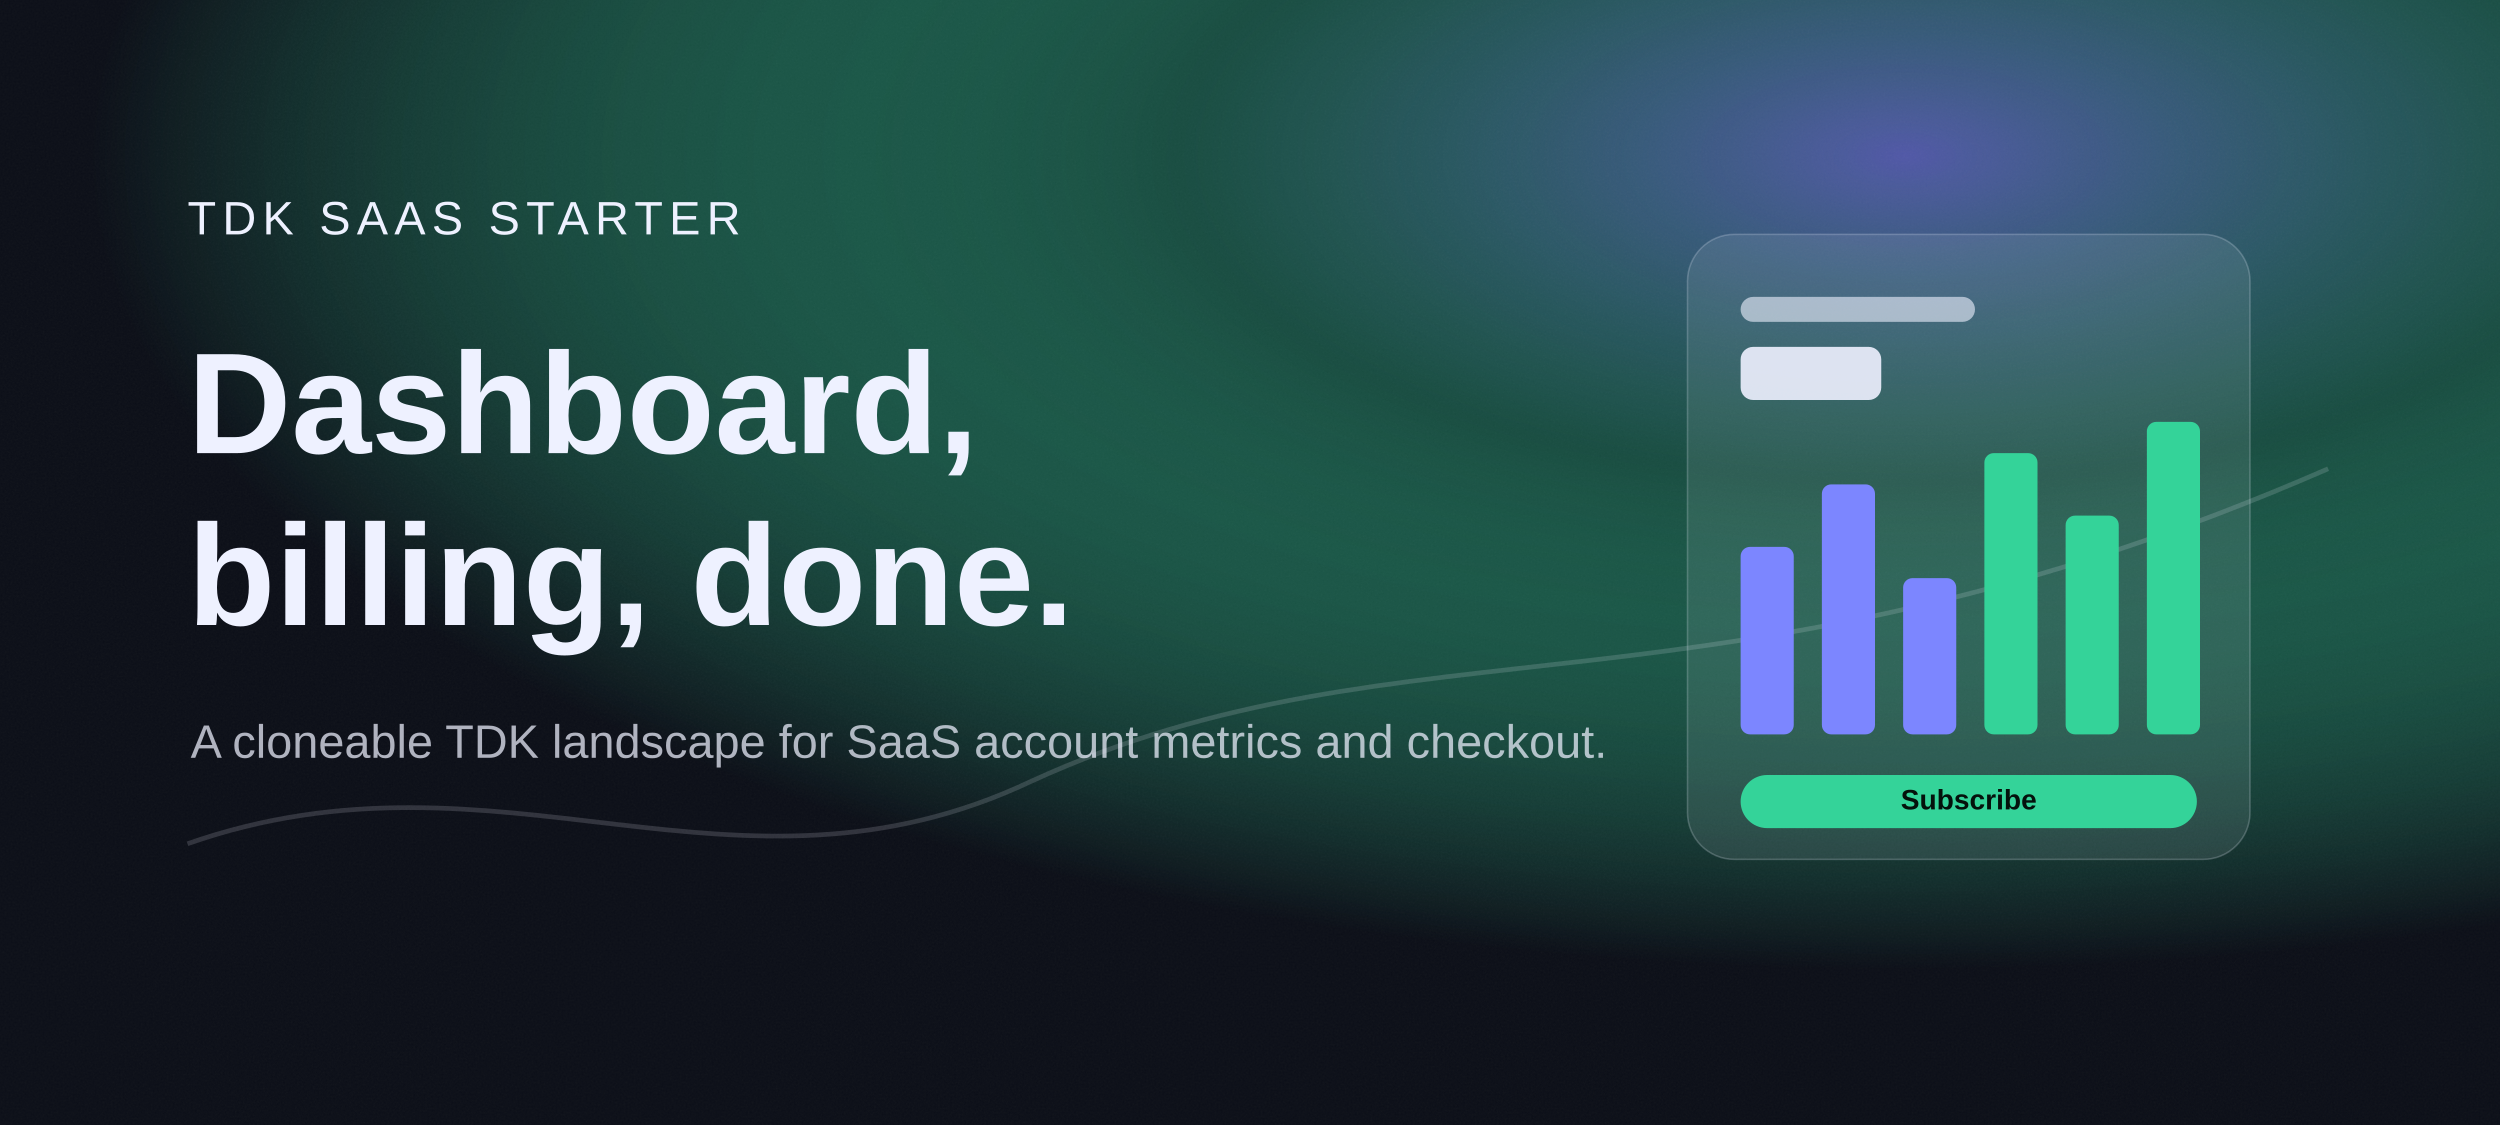
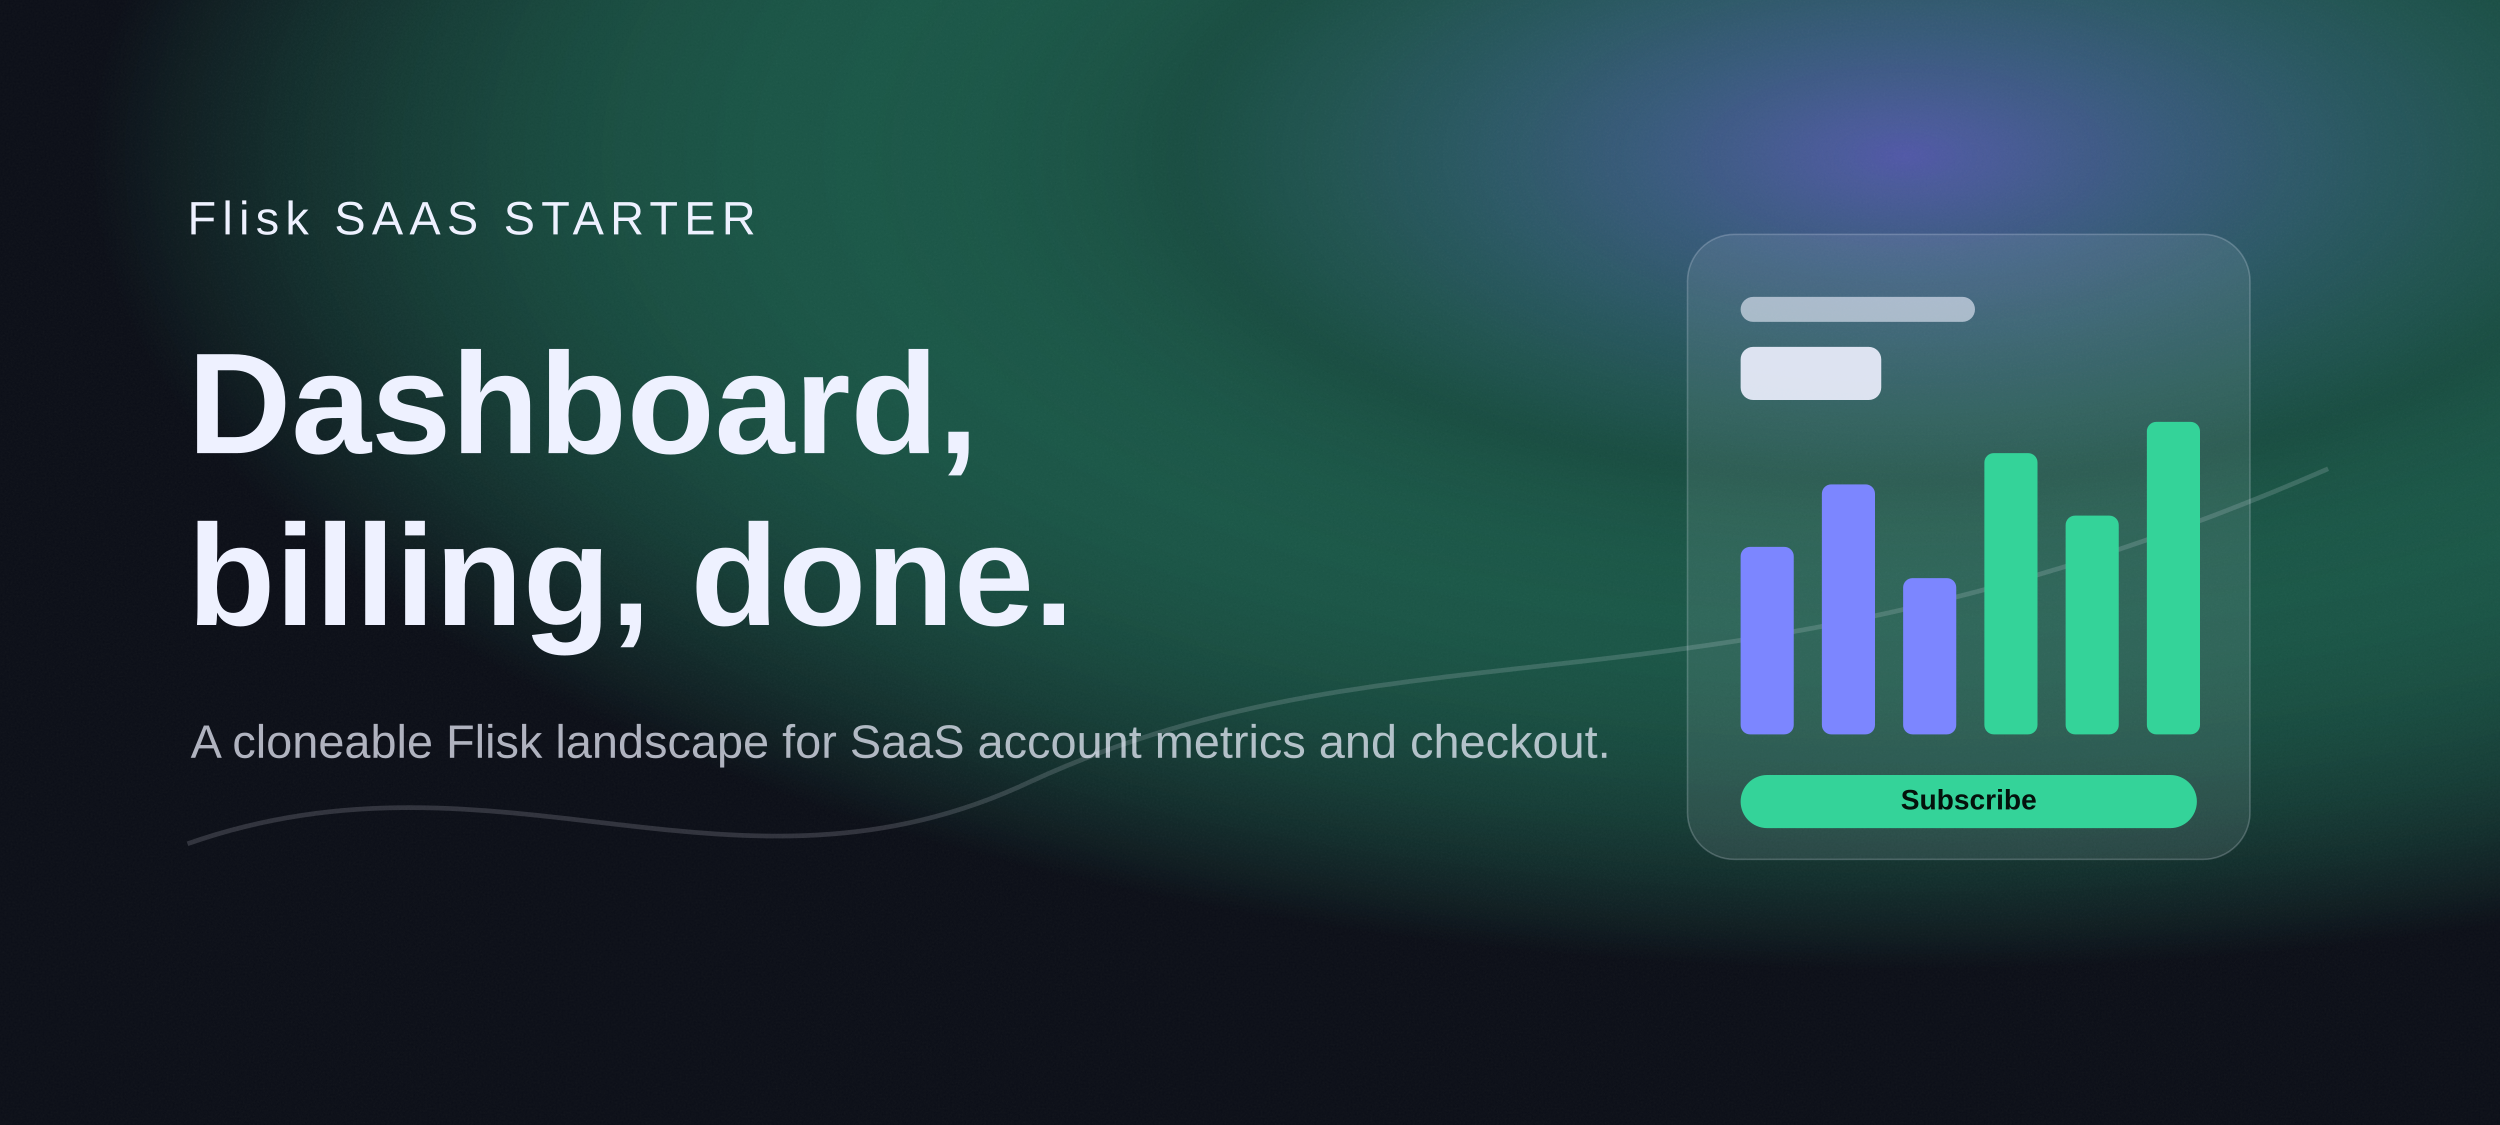
- <svg xmlns="http://www.w3.org/2000/svg" viewBox="0 0 1600 720" role="img" aria-label="TDK SaaS Starter Landscape">
+ <svg xmlns="http://www.w3.org/2000/svg" viewBox="0 0 1600 720" role="img" aria-label="Flisk SaaS Starter Landscape">
  <defs>
    <radialGradient id="g" cx="76%" cy="14%" r="72%">
      <stop offset="0" stop-color="#7c86ff" stop-opacity="0.62" />
      <stop offset="0.4" stop-color="#34d399" stop-opacity="0.32" />
      <stop offset="1" stop-color="#0b0e17" />
    </radialGradient>
    <filter id="noise">
      <feTurbulence type="fractalNoise" baseFrequency="0.78" numOctaves="3" stitchTiles="stitch" />
      <feColorMatrix type="saturate" values="0" />
      <feComponentTransfer>
        <feFuncA type="table" tableValues="0 0.14" />
      </feComponentTransfer>
    </filter>
  </defs>
  <rect width="1600" height="720" fill="#0b0e17" />
  <rect width="1600" height="720" fill="url(#g)" />
  <rect width="1600" height="720" filter="url(#noise)" opacity="0.28" />
  <path d="M120 540 C320 470 470 590 660 500 C900 390 1100 470 1490 300" fill="none" stroke="#eef1ff" stroke-opacity="0.16" stroke-width="3" />
-   <text x="120" y="150" fill="#eef1ff" font-family="Arial, sans-serif" font-size="30" letter-spacing="4">TDK SAAS STARTER</text>
+   <text x="120" y="150" fill="#eef1ff" font-family="Arial, sans-serif" font-size="30" letter-spacing="4">Flisk SAAS STARTER</text>
  <text x="120" y="290" fill="#eef1ff" font-family="Arial, sans-serif" font-size="92" font-weight="700">Dashboard,</text>
  <text x="120" y="400" fill="#eef1ff" font-family="Arial, sans-serif" font-size="92" font-weight="700">billing, done.</text>
-   <text x="122" y="485" fill="#eef1ff" fill-opacity="0.72" font-family="Arial, sans-serif" font-size="30">A cloneable TDK landscape for SaaS account metrics and checkout.</text>
+   <text x="122" y="485" fill="#eef1ff" fill-opacity="0.72" font-family="Arial, sans-serif" font-size="30">A cloneable Flisk landscape for SaaS account metrics and checkout.</text>
  <g transform="translate(1080 150)">
    <rect x="0" y="0" width="360" height="400" rx="30" fill="#eef1ff" fill-opacity="0.1" stroke="#eef1ff" stroke-opacity="0.22" />
    <rect x="34" y="40" width="150" height="16" rx="8" fill="#eef1ff" fill-opacity="0.6" />
    <rect x="34" y="72" width="90" height="34" rx="8" fill="#eef1ff" fill-opacity="0.9" />
    <g fill="#7c86ff">
      <rect x="34" y="200" width="34" height="120" rx="6" />
      <rect x="86" y="160" width="34" height="160" rx="6" />
      <rect x="138" y="220" width="34" height="100" rx="6" />
    </g>
    <g fill="#34d399">
      <rect x="190" y="140" width="34" height="180" rx="6" />
      <rect x="242" y="180" width="34" height="140" rx="6" />
      <rect x="294" y="120" width="34" height="200" rx="6" />
    </g>
    <rect x="34" y="346" width="292" height="34" rx="17" fill="#34d399" />
    <text x="180" y="368" fill="#04120c" font-family="Arial, sans-serif" font-size="18" font-weight="700" text-anchor="middle">Subscribe</text>
  </g>
</svg>
